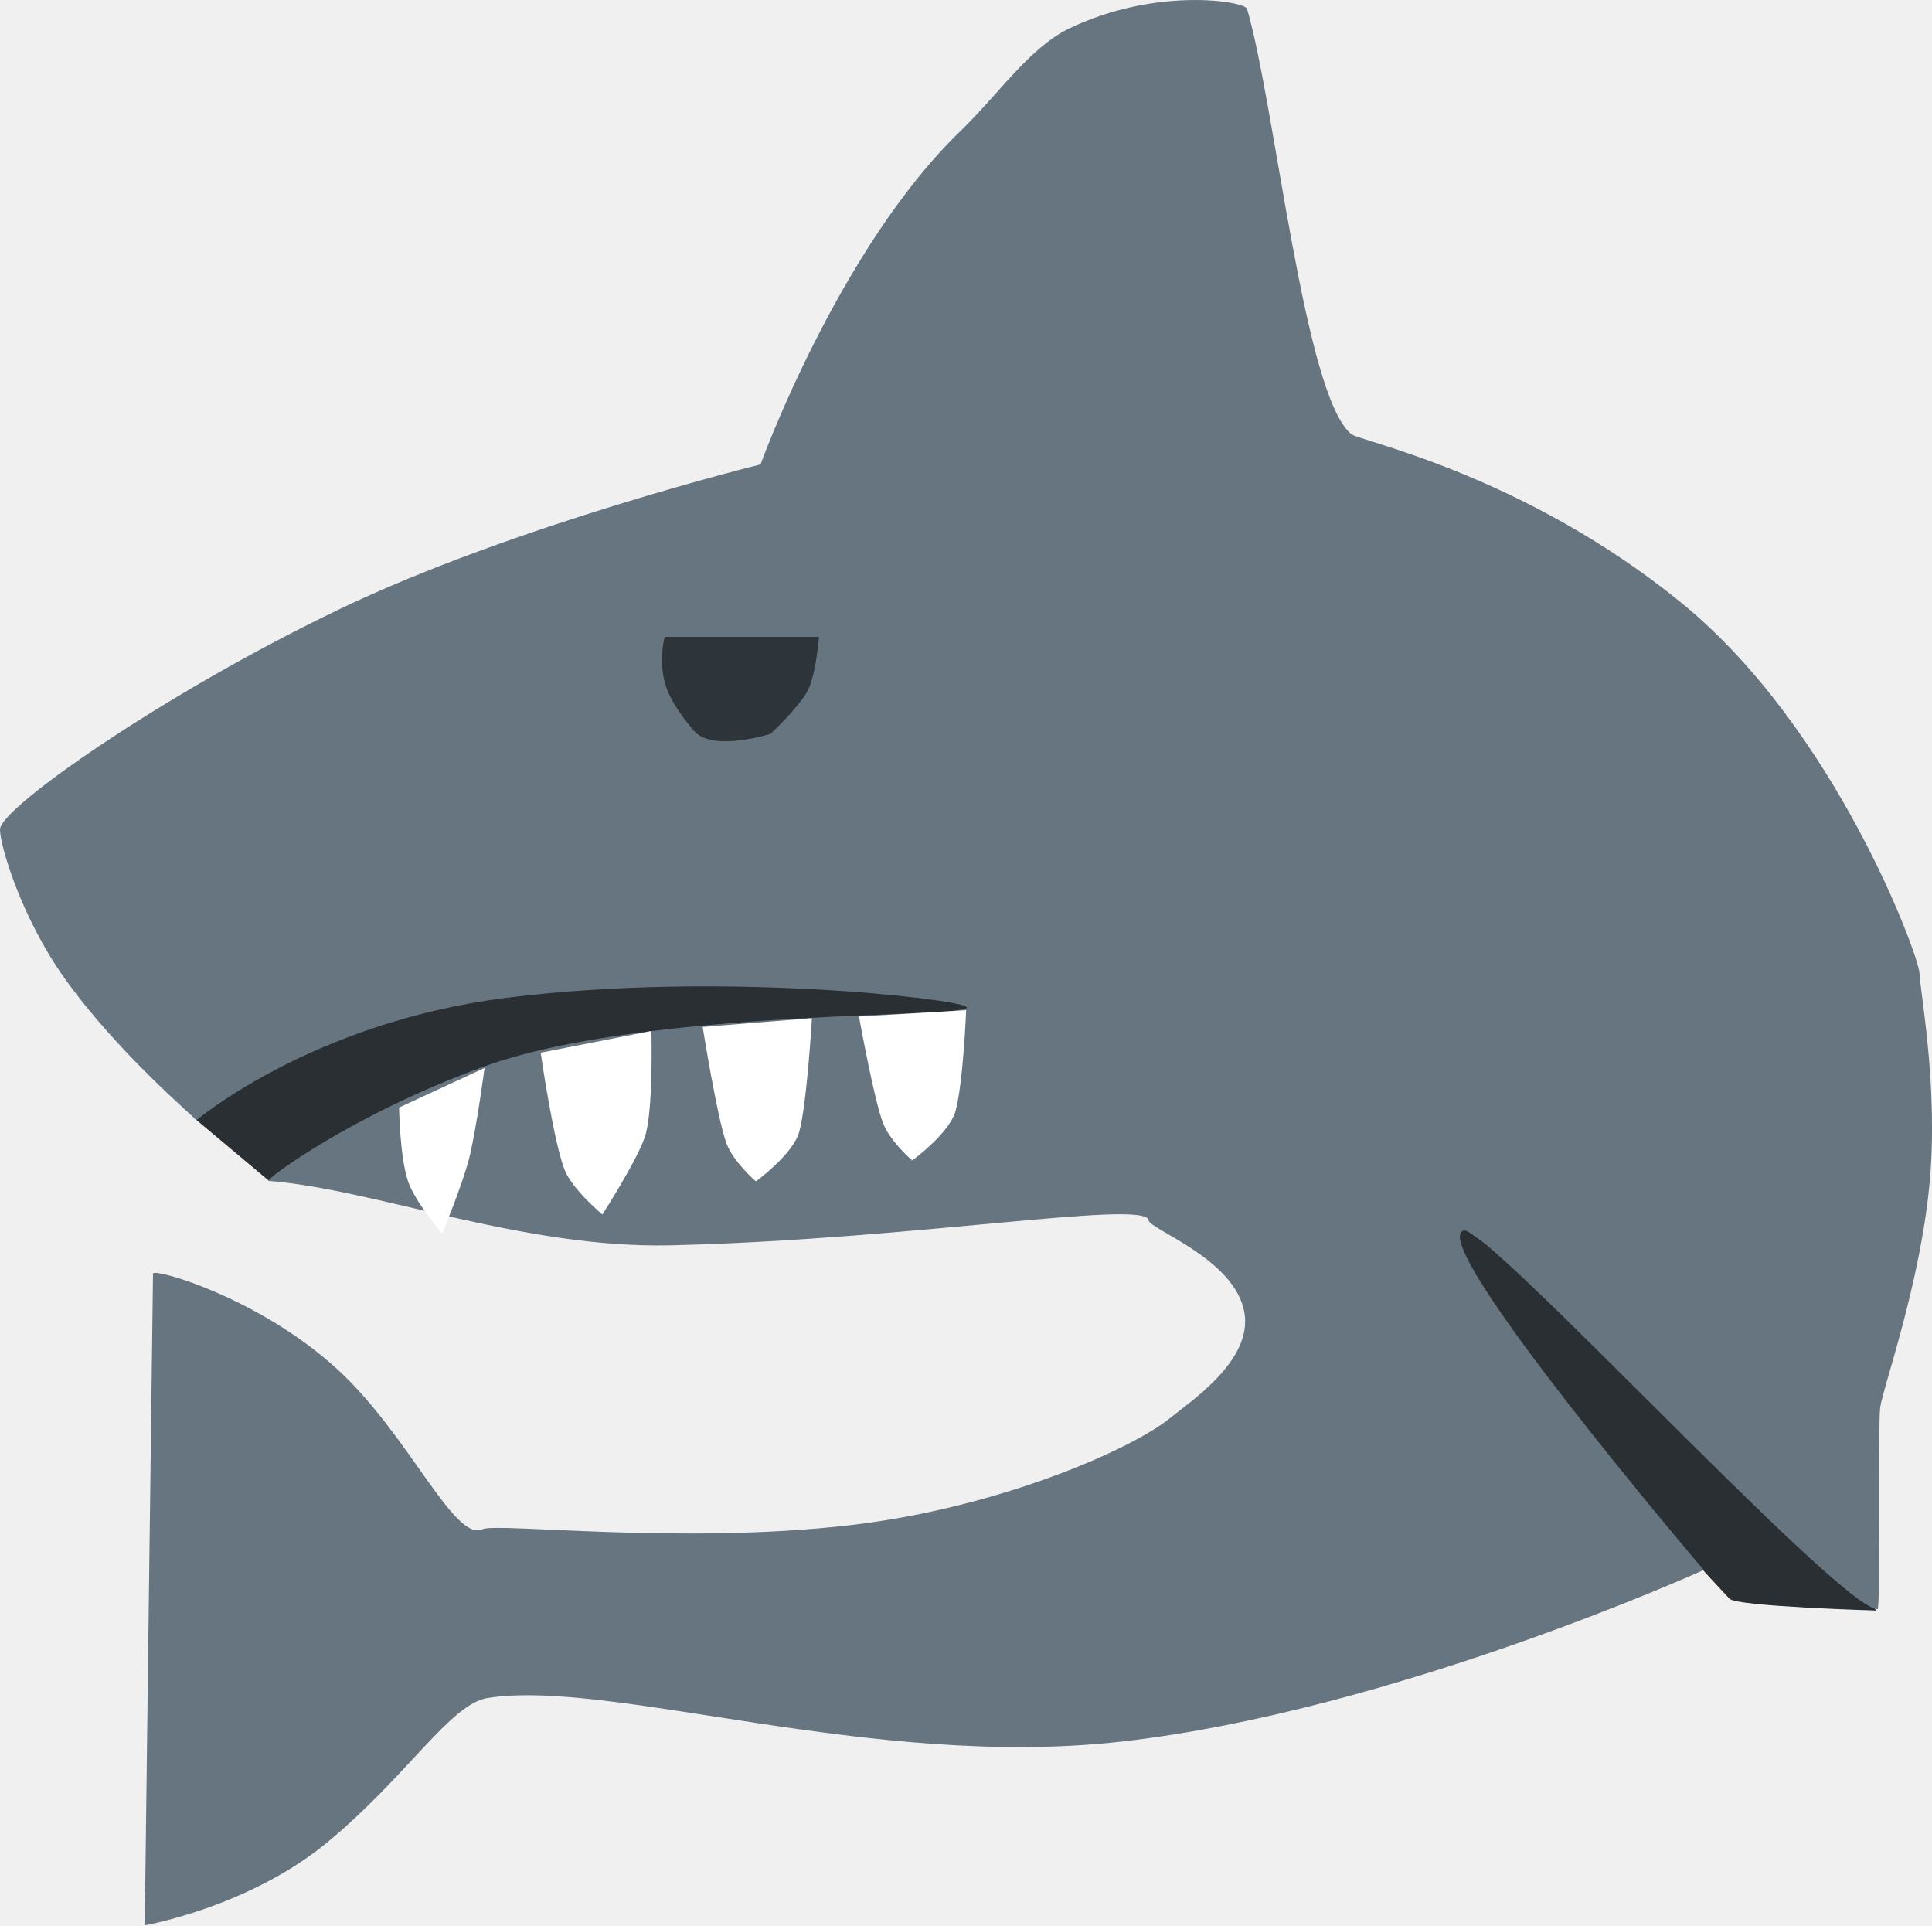
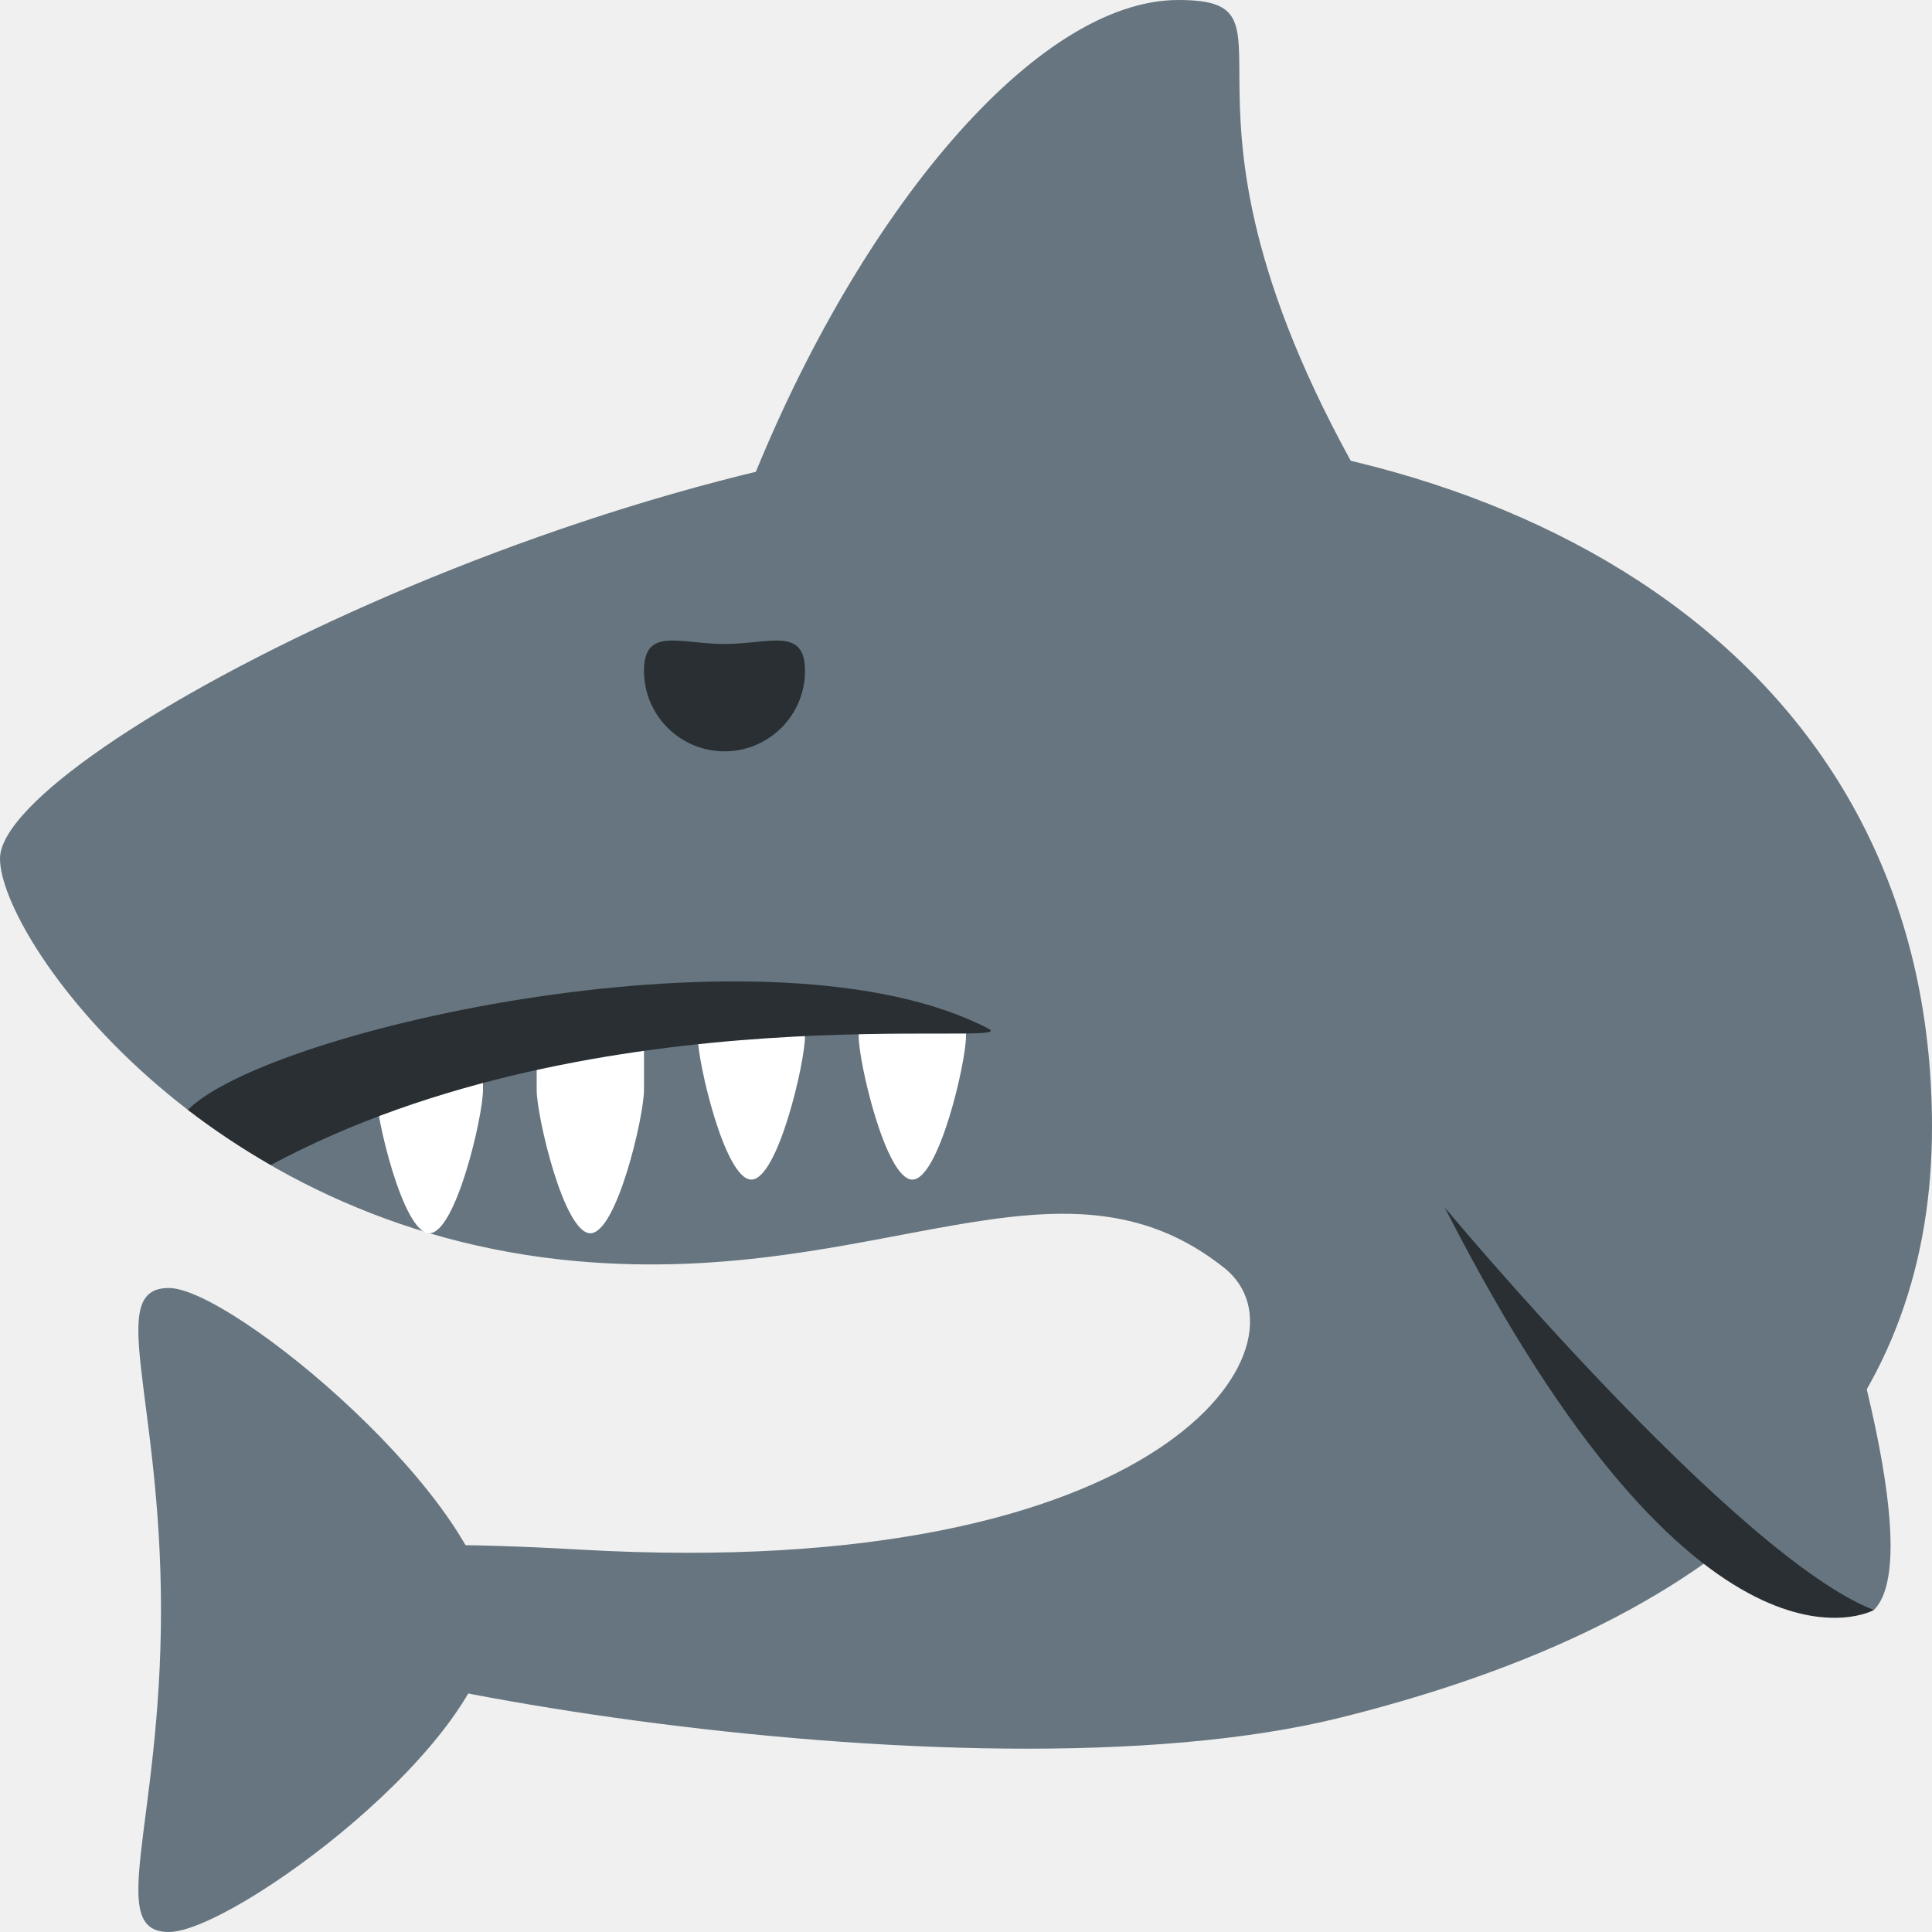
- <svg xmlns="http://www.w3.org/2000/svg" version="1.1" width="111.805" height="111.406" viewBox="0,0,111.805,111.406">
-   <g transform="translate(-183.7447,-124.3166)">
-     <g data-paper-data="{&quot;isPaintingLayer&quot;:true}" fill-rule="nonzero" stroke="none" stroke-width="0" stroke-linecap="butt" stroke-linejoin="miter" stroke-miterlimit="10" stroke-dasharray="" stroke-dashoffset="0" style="mix-blend-mode: normal">
-       <path d="M268.265,198.424c-1.028,-1.477 -0.115,-3.239 -0.115,-3.239c0,0 5.375,3.622 7.955,5.853c2.328,2.014 6.845,6.947 6.845,6.947l9.4,9.525c0,0 -8.095,-0.232 -8.519,-0.681c-4.986,-5.289 -13.509,-15.45 -15.566,-18.405z" fill="#292f33" />
-       <path d="M199.333,192.664l-4.338,-3.638c0,0 0.766,-1.464 2.745,-2.64c2.819,-1.676 7.497,-3.33 11.404,-4.148c8.621,-1.804 30.238,-0.485 30.238,-0.485l0.545,1.439c0,0 -15.892,0.415 -22.79,2.024c-6.604,1.54 -17.805,7.448 -17.805,7.448z" fill="#292f33" />
-       <path d="M192.122,235.723c0,0 0.471,-37.718 0.478,-37.726c0.212,-0.272 6.192,1.455 10.66,5.546c4.16,3.808 6.771,10.021 8.404,9.262c0.854,-0.397 11.548,0.918 21.396,-0.248c8.499,-1.006 16.197,-4.373 18.421,-6.203c1.138,-0.936 4.768,-3.303 4.275,-6.101c-0.543,-3.087 -5.481,-4.803 -5.537,-5.319c-0.134,-1.235 -13.619,1.114 -27.662,1.442c-8.588,0.2 -17.17,-3.262 -23.277,-3.726c-0.271,-0.021 4.849,-3.862 12.486,-6.624c9.593,-3.47 29.015,-2.735 27.877,-3.471c-0.689,-0.446 -14.213,-2.052 -26.558,-0.504c-11.302,1.417 -17.976,7.096 -17.978,7.086c-0.012,-0.091 -4.53,-3.86 -7.648,-8.247c-2.497,-3.513 -3.737,-7.709 -3.714,-8.591c0.032,-1.228 9.364,-7.788 19.58,-12.702c10.214,-4.913 24.432,-8.405 24.432,-8.405c0,0 4.504,-12.473 11.575,-19.298c2.172,-2.096 3.997,-4.835 6.308,-5.941c5.045,-2.415 10.145,-1.564 10.273,-1.125c1.64,5.631 3.312,22.47 6.045,24.617c0.509,0.4 9.991,2.347 19.076,9.743c8.98,7.311 13.777,20.515 13.793,21.447c0.016,0.948 1.105,6.564 0.584,12.132c-0.558,5.968 -2.734,11.914 -2.864,13.029c-0.119,1.013 0.021,11.625 -0.144,11.632c-2.096,0.09 -22.638,-22.263 -23.949,-21.911c-2.31,0.621 13.882,19.647 13.882,19.647c0,0 -17.942,8.154 -33.712,9.931c-14.46,1.63 -29.515,-3.65 -36.662,-2.525c-2.146,0.338 -4.615,4.479 -9.214,8.304c-4.579,3.808 -10.623,4.85 -10.623,4.85z" fill="#66757f" />
-       <path d="M222.208,161.168h8.933c0,0 -0.169,2.142 -0.642,3.09c-0.459,0.921 -2.158,2.52 -2.158,2.52c0,0 -3.351,1.071 -4.424,-0.16c-0.393,-0.452 -1.386,-1.64 -1.696,-2.792c-0.364,-1.355 -0.013,-2.659 -0.013,-2.659z" fill="#2d353a" />
-       <path d="M218.602,194.594c0,0 -1.759,-1.468 -2.192,-2.605c-0.659,-1.729 -1.375,-6.759 -1.375,-6.759l6.405,-1.256c0,0 0.119,4.301 -0.324,5.954c-0.353,1.317 -2.513,4.666 -2.513,4.666z" fill="#ffffff" />
-       <path d="M209.334,195.702c0,0 -1.581,-1.846 -1.978,-3.035c-0.48,-1.439 -0.516,-4.264 -0.516,-4.264l4.946,-2.289c0,0 -0.477,3.607 -0.904,5.277c-0.386,1.509 -1.548,4.31 -1.548,4.31z" fill="#ffffff" />
-       <path d="M236.534,191.466c0,0 -1.315,-1.122 -1.713,-2.223c-0.53,-1.468 -1.367,-6.106 -1.367,-6.106l6.202,-0.366c0,0 -0.165,4.16 -0.608,5.813c-0.353,1.317 -2.513,2.882 -2.513,2.882z" fill="#ffffff" />
-       <path d="M227.488,192.676c0,0 -1.315,-1.122 -1.713,-2.223c-0.53,-1.468 -1.367,-6.713 -1.367,-6.713l6.323,-0.507c0,0 -0.286,4.908 -0.729,6.561c-0.353,1.317 -2.513,2.882 -2.513,2.882z" fill="#ffffff" />
-     </g>
-   </g>
+ <svg xmlns="http://www.w3.org/2000/svg" width="800px" height="800px" viewBox="0 0 36 36" aria-hidden="true" role="img" class="iconify iconify--twemoji" preserveAspectRatio="xMidYMid meet">
+   <path fill="#66757F" d="M36 21c0 5-3 9-11 11c-7.062 1.766-21-.934-21-2c0-1.129 2.503-1.371 6.812-1.125c10.938.625 13.75-3.857 12-5.25c-3.062-2.437-6.437.375-12.062-.125C3.782 22.881 0 17.472 0 16c0-2 11.716-8 20-8s16 4.25 16 13z" />
+   <path fill="#292F33" d="M15 12.5a1.5 1.5 0 1 1-3 0c0-.829.671-.5 1.5-.5s1.5-.329 1.5.5z" />
+   <path fill="#66757F" d="M14 9c2-5 5.291-9 7.958-9S21 2 26 10S14 9 14 9zM3 30c0-4-1.04-6 .146-6s6.011 4.031 6.011 6.24c0 2.209-4.826 5.76-6.011 5.76C1.96 36 3 34 3 30z" />
+   <path fill="#292F33" d="M26.921 22.5l7.996 7.5s-3.242 1.833-7.996-7.5z" />
+   <path fill="#66757F" d="M26.921 22.5l5.537-3.833S36.333 28.584 34.917 30c-2.583-1-7.996-7.5-7.996-7.5z" />
+   <path fill="#FFF" d="M9 20.307c0 .493-.508 2.673-1 2.673s-1-2.18-1-2.673v-1.779c0-.493.508.889 1 .889s1-1.382 1-.889v1.779zm3 0c0 .493-.508 2.673-1 2.673s-1-2.18-1-2.673v-1.779c0-.493.508.889 1 .889s1-1.382 1-.889v1.779zm3-1c0 .493-.508 2.673-1 2.673s-1-2.18-1-2.673v-1.779c0-.493.508.889 1 .889s1-1.382 1-.889v1.779zm3 0c0 .493-.508 2.673-1 2.673s-1-2.18-1-2.673v-1.779c0-.493.508.889 1 .889s1-1.382 1-.889v1.779z" />
+   <path fill="#66757F" d="M6 20l7-1h6v-2H6z" />
+   <path fill="#292F33" d="M18.417 19.167c-4-2.083-13.385-.011-14.917 1.513c.469.36.988.707 1.547 1.028c6.109-3.281 14.082-2.169 13.37-2.541z" />
</svg>
